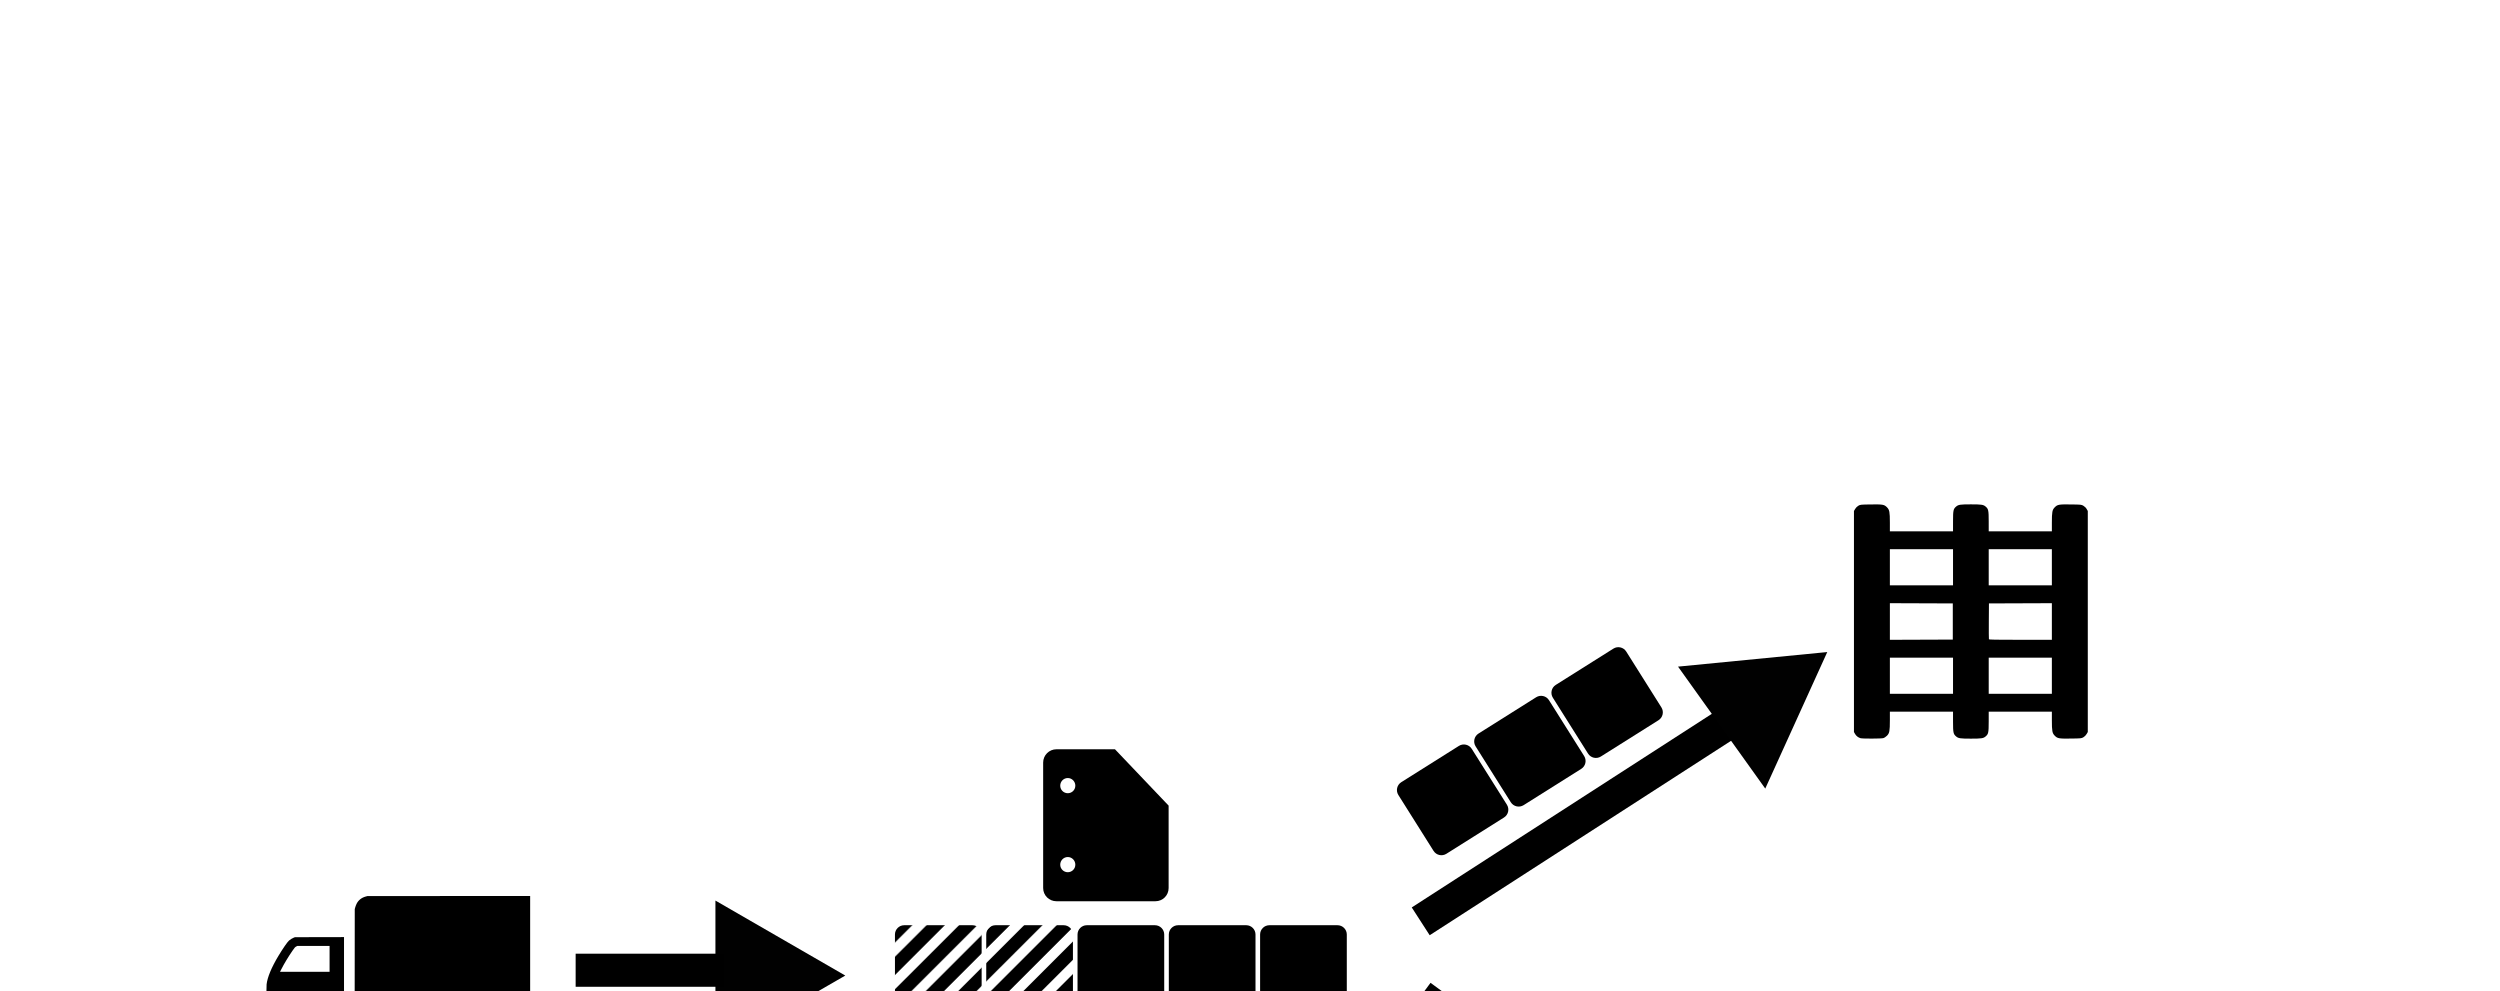
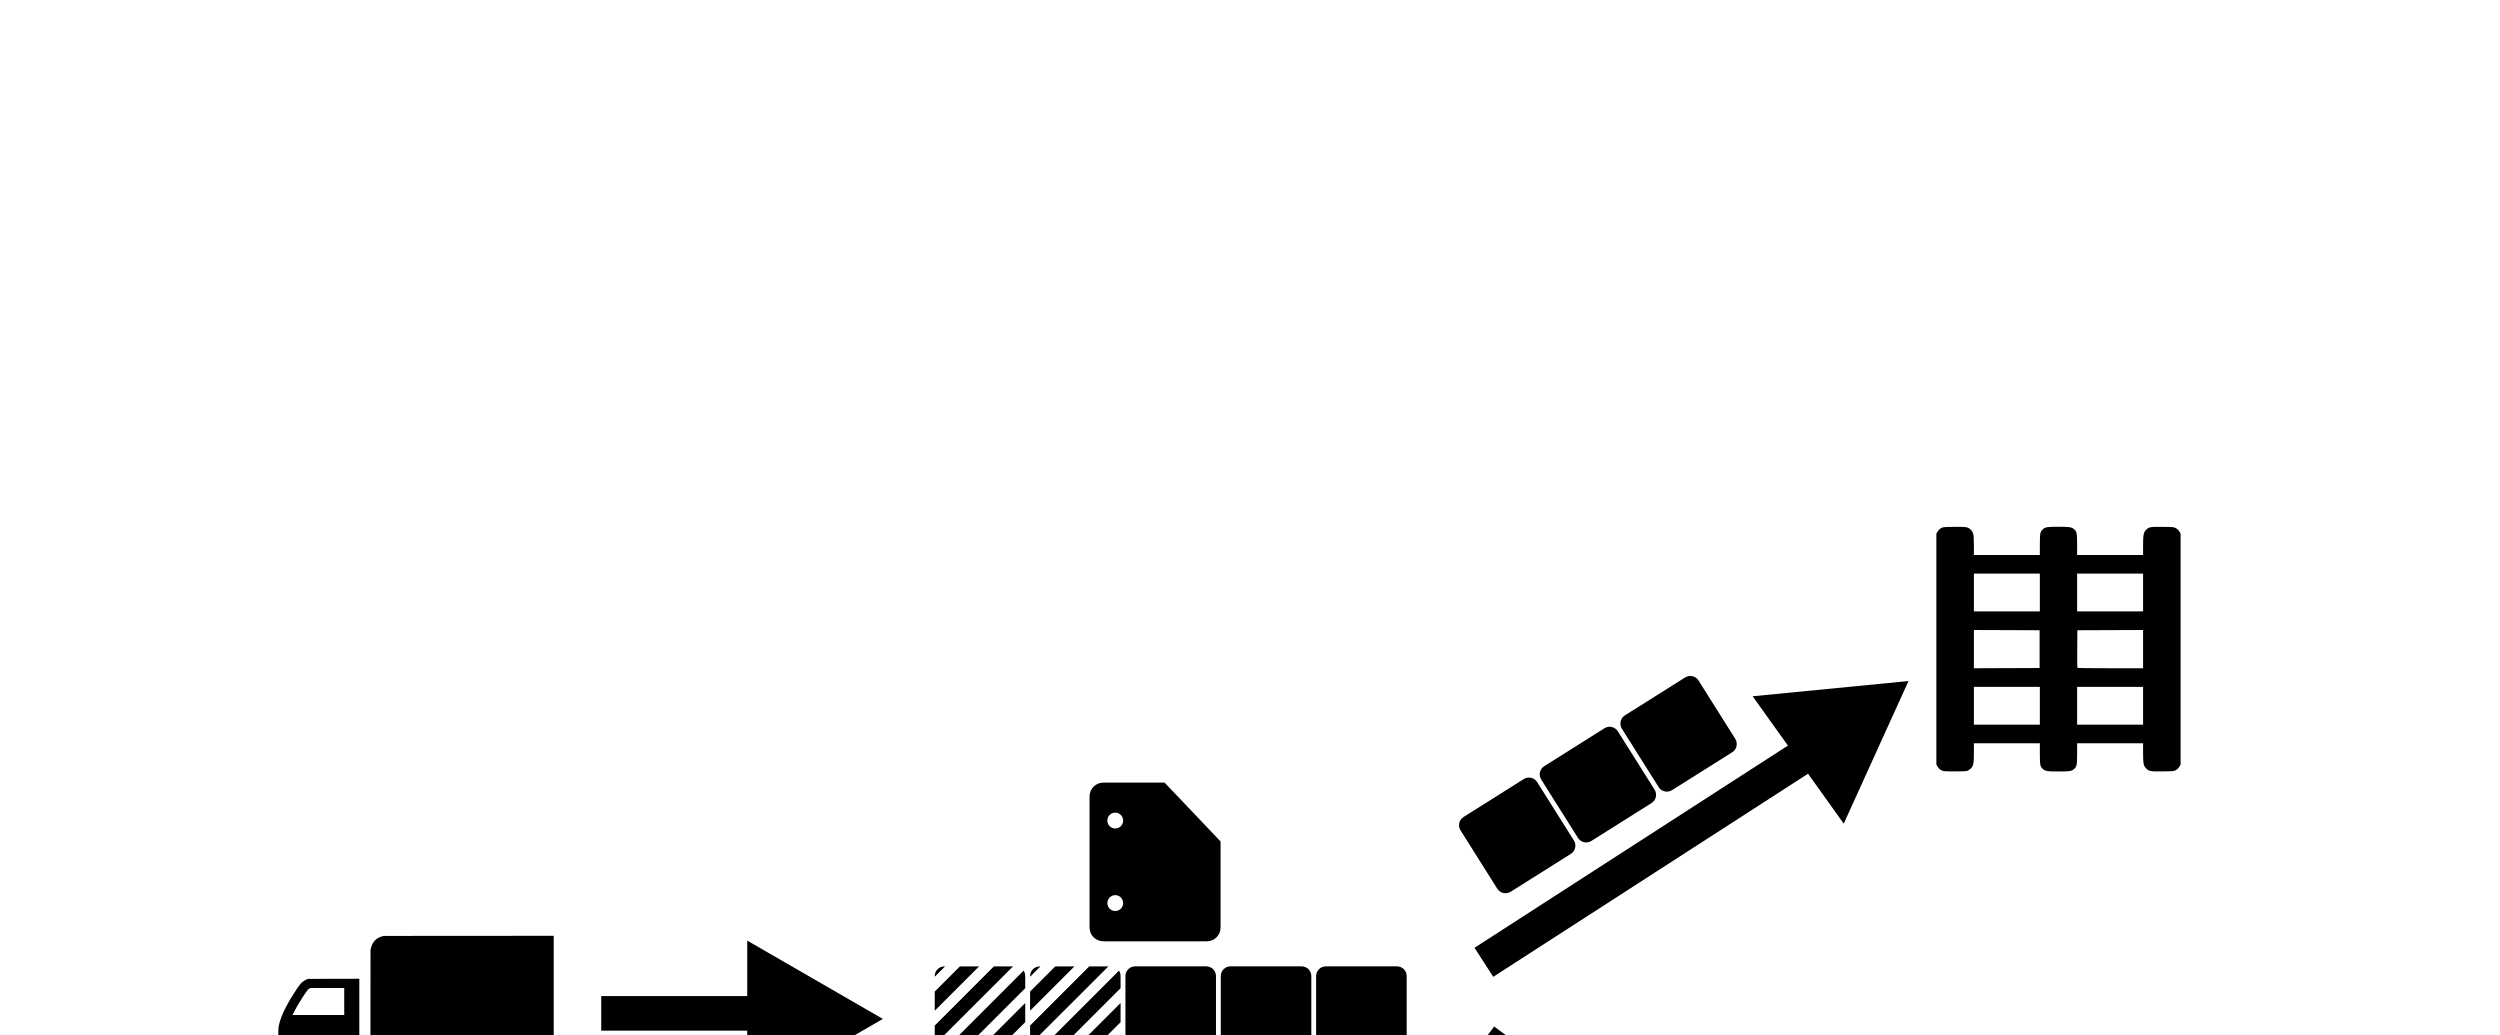
- <svg xmlns="http://www.w3.org/2000/svg" xmlns:xlink="http://www.w3.org/1999/xlink" id="svg2" version="1.1" width="100%" height="100%">
+ <svg xmlns="http://www.w3.org/2000/svg" id="svg2" version="1.1" width="100%" height="100%">
  <defs id="defs6">
-     <pattern xlink:href="#pattern87" id="pattern3875" patternTransform="translate(179.5625,582.75)" />
-     <pattern xlink:href="#pattern87" id="pattern3873" patternTransform="translate(179.5625,582.75)" />
    <pattern patternUnits="userSpaceOnUse" width="140.75" height="145.281" patternTransform="translate(160.5625,579.75)" id="pattern87">
      <path id="rect103" d="M 0,0 0,3.156 3.156,0 0,0 z M 8.125,0 0,8.125 0,14.469 14.469,0 8.125,0 z M 19.438,0 0,19.406 0,25.781 25.781,0 19.438,0 z M 30.75,0 0,30.719 0,37.094 37.094,0 30.75,0 z M 42.062,0 0,42.031 0,48.406 48.406,0 42.062,0 z M 53.375,0 0,53.344 0,59.719 59.719,0 53.375,0 z M 64.688,0 0,64.656 0,71.031 71.031,0 64.688,0 z M 76,0 0,75.969 0,82.344 82.375,0 76,0 z M 87.312,0 0,87.281 0,93.656 93.688,0 87.312,0 z M 98.625,0 0,98.594 0,104.969 105,0 98.625,0 z M 109.938,0 0,109.938 0,116.281 116.312,0 109.938,0 z M 121.25,0 0,121.25 0,127.594 127.625,0 121.25,0 z M 132.562,0 0,132.562 0,138.906 138.938,0 132.562,0 z M 140.75,3.125 0,143.875 l 0,1.406 4.938,0 L 140.75,9.5 l 0,-6.375 z m 0,11.312 -130.844,130.844 6.344,0 124.5,-124.469 0,-6.375 z m 0,11.312 -119.531,119.531 6.344,0 L 140.75,32.125 l 0,-6.375 z m 0,11.312 -108.219,108.219 6.344,0 101.875,-101.844 0,-6.375 z m 0,11.312 -96.906,96.906 6.344,0 L 140.75,54.75 l 0,-6.375 z m 0,11.312 -85.594,85.594 6.344,0 79.25,-79.219 0,-6.375 z m 0,11.312 -74.281,74.281 6.375,0 L 140.75,77.375 140.75,71 z m 0,11.312 -62.969,62.969 6.375,0 56.594,-56.594 0,-6.375 z m 0,11.312 -51.656,51.656 6.375,0 L 140.75,100 l 0,-6.375 z m 0,11.312 -40.344,40.344 6.375,0 33.969,-33.969 0,-6.375 z m 0,11.312 -29.031,29.031 6.375,0 22.656,-22.656 0,-6.375 z m 0,11.312 -17.719,17.719 6.375,0 11.344,-11.344 0,-6.375 z m 0,11.312 -6.406,6.406 6.375,0 0.031,-0.031 0,-6.375 z" style="color:#000000;fill:#000000;fill-opacity:1;fill-rule:nonzero;stroke:none;stroke-width:1px;marker:none;visibility:visible;display:inline;overflow:visible;enable-background:accumulate" />
    </pattern>
  </defs>
  <g id="g48" transform="matrix(2.020141,23.68611,23.85838,-2.034834,2666.921,740.2339)" />
  <g id="g50" transform="matrix(2.020141,23.68611,23.85838,-2.034834,2666.921,740.2339)" />
  <g id="g52" transform="matrix(2.020141,23.68611,23.85838,-2.034834,2666.921,740.2339)" />
  <g id="g54" transform="matrix(2.020141,23.68611,23.85838,-2.034834,2666.921,740.2339)" />
  <g id="g56" transform="matrix(2.020141,23.68611,23.85838,-2.034834,2666.921,740.2339)" />
  <g id="g58" transform="matrix(2.020141,23.68611,23.85838,-2.034834,2666.921,740.2339)" />
  <g id="g60" transform="matrix(2.020141,23.68611,23.85838,-2.034834,2666.921,740.2339)" />
  <g id="g62" transform="matrix(2.020141,23.68611,23.85838,-2.034834,2666.921,740.2339)" />
  <g id="g64" transform="matrix(2.020141,23.68611,23.85838,-2.034834,2666.921,740.2339)" />
  <g id="g66" transform="matrix(2.020141,23.68611,23.85838,-2.034834,2666.921,740.2339)" />
  <g id="g68" transform="matrix(2.020141,23.68611,23.85838,-2.034834,2666.921,740.2339)" />
  <g id="g70" transform="matrix(2.020141,23.68611,23.85838,-2.034834,2666.921,740.2339)" />
  <g id="g72" transform="matrix(2.020141,23.68611,23.85838,-2.034834,2666.921,740.2339)" />
  <g id="g74" transform="matrix(2.020141,23.68611,23.85838,-2.034834,2666.921,740.2339)" />
  <g id="g76" transform="matrix(2.020141,23.68611,23.85838,-2.034834,2666.921,740.2339)" />
  <flowRoot xml:space="preserve" id="flowRoot1053" style="fill:black;stroke:none;stroke-opacity:1;stroke-width:1px;stroke-linejoin:miter;stroke-linecap:butt;fill-opacity:1;font-family:URW Gothic L;font-style:normal;font-weight:normal;font-size:160px;line-height:125%;letter-spacing:0px;word-spacing:0px;-inkscape-font-specification:URW Gothic L;font-stretch:normal;font-variant:normal;text-anchor:start;text-align:start;writing-mode:lr">
    <flowRegion id="flowRegion1055">
      <rect id="rect1057" width="845.032" height="365.76" x="176.574" y="737.052" style="font-size:160px" />
    </flowRegion>
    <flowPara id="flowPara1059" />
  </flowRoot>
-   <path style="fill:#000000" d="m 646.912,256.679 c -0.799,-0.24 -1.482,-0.774 -1.878,-1.465 l -0.392,-0.684 0,-38.426 0,-38.426 0.422,-0.718 c 0.26,-0.442 0.688,-0.87 1.114,-1.114 0.673,-0.385 0.792,-0.397 4.295,-0.446 4.212,-0.059 4.687,0.024 5.642,0.981 0.881,0.883 1.018,1.606 1.018,5.362 l 0,3.015 10.979,0 10.979,0 0.004,-3.461 c 0.004,-3.859 0.106,-4.341 1.093,-5.172 0.782,-0.658 1.432,-0.754 5.109,-0.754 3.678,0 4.328,0.096 5.109,0.754 0.987,0.83 1.089,1.313 1.093,5.172 l 0.003,3.461 10.979,0 10.979,0 0,-3.015 c 0,-3.756 0.137,-4.478 1.018,-5.362 0.955,-0.958 1.429,-1.04 5.642,-0.981 3.57,0.05 3.61,0.054 4.321,0.472 0.442,0.26 0.87,0.688 1.114,1.114 l 0.396,0.692 0,38.426 0,38.426 -0.422,0.718 c -0.26,0.442 -0.688,0.87 -1.114,1.114 -0.673,0.385 -0.792,0.397 -4.295,0.446 -4.212,0.059 -4.687,-0.024 -5.642,-0.981 -0.881,-0.883 -1.018,-1.606 -1.018,-5.362 l 0,-3.015 -10.979,0 -10.979,0 -0.004,3.461 c -0.004,3.859 -0.106,4.341 -1.093,5.172 -0.782,0.658 -1.432,0.754 -5.109,0.754 -3.678,0 -4.328,-0.096 -5.109,-0.754 -0.987,-0.83 -1.089,-1.313 -1.093,-5.172 l -0.003,-3.461 -10.979,0 -10.979,0 0,3.015 c 0,3.754 -0.137,4.479 -1.016,5.36 -0.386,0.387 -0.918,0.731 -1.292,0.834 -0.738,0.205 -7.244,0.221 -7.913,0.02 z m 32.178,-21.72 0,-6.285 -10.979,0 -10.979,0 0,6.285 0,6.285 10.979,0 10.979,0 0,-6.285 z m 34.369,0 0,-6.285 -10.979,0 -10.979,0 0,6.285 0,6.285 10.979,0 10.979,0 0,-6.285 z m -34.448,-18.855 0,-6.285 -10.939,-0.041 -10.939,-0.041 0,6.367 0,6.367 10.939,-0.041 10.939,-0.041 0,-6.285 z m 34.448,-0.001 0,-6.366 -10.939,0.041 -10.939,0.041 -0.042,6.125 c -0.023,3.369 -0.007,6.215 0.035,6.325 0.06,0.157 2.391,0.199 10.981,0.199 l 10.904,0 0,-6.366 z m -34.369,-18.854 0,-6.285 -10.979,0 -10.979,0 0,6.285 0,6.285 10.979,0 10.979,0 0,-6.285 z m 34.369,0 0,-6.285 -10.979,0 -10.979,0 0,6.285 0,6.285 10.979,0 10.979,0 0,-6.285 z" id="path3050" />
-   <rect style="color:#000000;fill:#000000;fill-opacity:1;fill-rule:nonzero;stroke:none;stroke-width:1px;marker:none;visibility:visible;display:inline;overflow:visible;enable-background:accumulate" id="rect142" width="169.733" height="7.938" x="304.849" y="357.187" ry="1.269" />
+   <path style="fill:#000000;fill-opacity:1" d="m 646.912,256.679 c -0.799,-0.24 -1.482,-0.774 -1.878,-1.465 l -0.392,-0.684 0,-38.426 0,-38.426 0.422,-0.718 c 0.26,-0.442 0.688,-0.87 1.114,-1.114 0.673,-0.385 0.792,-0.397 4.295,-0.446 4.212,-0.059 4.687,0.024 5.642,0.981 0.881,0.883 1.018,1.606 1.018,5.362 l 0,3.015 10.979,0 10.979,0 0.004,-3.461 c 0.004,-3.859 0.106,-4.341 1.093,-5.172 0.782,-0.658 1.432,-0.754 5.109,-0.754 3.678,0 4.328,0.096 5.109,0.754 0.987,0.83 1.089,1.313 1.093,5.172 l 0.003,3.461 10.979,0 10.979,0 0,-3.015 c 0,-3.756 0.137,-4.478 1.018,-5.362 0.955,-0.958 1.429,-1.04 5.642,-0.981 3.57,0.05 3.61,0.054 4.321,0.472 0.442,0.26 0.87,0.688 1.114,1.114 l 0.396,0.692 0,38.426 0,38.426 -0.422,0.718 c -0.26,0.442 -0.688,0.87 -1.114,1.114 -0.673,0.385 -0.792,0.397 -4.295,0.446 -4.212,0.059 -4.687,-0.024 -5.642,-0.981 -0.881,-0.883 -1.018,-1.606 -1.018,-5.362 l 0,-3.015 -10.979,0 -10.979,0 -0.004,3.461 c -0.004,3.859 -0.106,4.341 -1.093,5.172 -0.782,0.658 -1.432,0.754 -5.109,0.754 -3.678,0 -4.328,-0.096 -5.109,-0.754 -0.987,-0.83 -1.089,-1.313 -1.093,-5.172 l -0.003,-3.461 -10.979,0 -10.979,0 0,3.015 c 0,3.754 -0.137,4.479 -1.016,5.36 -0.386,0.387 -0.918,0.731 -1.292,0.834 -0.738,0.205 -7.244,0.221 -7.913,0.02 z m 32.178,-21.72 0,-6.285 -10.979,0 -10.979,0 0,6.285 0,6.285 10.979,0 10.979,0 0,-6.285 z m 34.369,0 0,-6.285 -10.979,0 -10.979,0 0,6.285 0,6.285 10.979,0 10.979,0 0,-6.285 z m -34.448,-18.855 0,-6.285 -10.939,-0.041 -10.939,-0.041 0,6.367 0,6.367 10.939,-0.041 10.939,-0.041 0,-6.285 z m 34.448,-0.001 0,-6.366 -10.939,0.041 -10.939,0.041 -0.042,6.125 c -0.023,3.369 -0.007,6.215 0.035,6.325 0.06,0.157 2.391,0.199 10.981,0.199 l 10.904,0 0,-6.366 z m -34.369,-18.854 0,-6.285 -10.979,0 -10.979,0 0,6.285 0,6.285 10.979,0 10.979,0 0,-6.285 z m 34.369,0 0,-6.285 -10.979,0 -10.979,0 0,6.285 0,6.285 10.979,0 10.979,0 0,-6.285 z" id="path3050" />
+   <rect style="color:#000000;fill:#000000;fill-opacity:1;fill-rule:nonzero;stroke:none;stroke-width:1px;marker:none;visibility:visible;display:inline;overflow:visible;enable-background:accumulate;stroke-opacity:1" id="rect142" width="169.733" height="7.938" x="304.849" y="357.187" ry="1.269" />
  <path style="fill:#000000;fill-opacity:1;stroke:none" id="path160" d="m 3890.93,516.335 a 69.368,69.368 0 1 1 -138.737,0 69.368,69.368 0 1 1 138.737,0 z" transform="matrix(0.1138054,0,0,0.1138054,-78.83392,315.6492)" />
  <path style="fill:#000000;fill-opacity:1;stroke:none" id="path160-1" d="m 3890.93,516.335 a 69.368,69.368 0 1 1 -138.737,0 69.368,69.368 0 1 1 138.737,0 z" transform="matrix(0.1138054,0,0,0.1138054,-44.6923,315.6492)" />
  <path style="fill:#000000;fill-opacity:1;stroke:none" id="path160-1-7" d="m 3890.93,516.335 a 69.368,69.368 0 1 1 -138.737,0 69.368,69.368 0 1 1 138.737,0 z" transform="matrix(0.1138054,0,0,0.1138054,-10.55069,315.6492)" />
  <path style="fill:#000000;fill-opacity:1;stroke:none" id="path160-1-0" d="m 3890.93,516.335 a 69.368,69.368 0 1 1 -138.737,0 69.368,69.368 0 1 1 138.737,0 z" transform="matrix(0.1138054,0,0,0.1138054,-112.9755,315.6492)" />
-   <rect style="color:#000000;fill:url(#pattern87);fill-opacity:1;fill-rule:nonzero;stroke:none;stroke-width:1px;marker:none;visibility:visible;display:inline;overflow:visible;enable-background:accumulate" id="rect245" width="30.143" height="29.425" x="342.929" y="321.712" ry="3.23" />
  <rect style="color:#000000;fill:#000000;fill-opacity:1;fill-rule:nonzero;stroke:none;stroke-width:1px;marker:none;visibility:visible;display:inline;overflow:visible;enable-background:accumulate" id="rect245-9" width="30.143" height="29.425" x="406.412" y="321.712" ry="3.23" />
  <path style="fill:#000000;fill-opacity:1;fill-rule:evenodd;stroke:none" d="m 367.344,260.531 c -2.555,0 -4.625,2.07 -4.625,4.625 l 0,43.625 c 0,2.555 2.07,4.594 4.625,4.594 l 34.406,0 c 2.555,0 4.594,-2.039 4.594,-4.594 l 0,-28.656 -18.656,-19.594 -20.344,0 z m 3.938,10 c 1.455,0 2.625,1.202 2.625,2.656 0,1.455 -1.17,2.625 -2.625,2.625 -1.455,0 -2.625,-1.17 -2.625,-2.625 0,-1.455 1.17,-2.656 2.625,-2.656 z m 0,27.469 c 1.455,0 2.625,1.202 2.625,2.656 0,1.455 -1.17,2.625 -2.625,2.625 -1.455,0 -2.625,-1.17 -2.625,-2.625 0,-1.455 1.17,-2.656 2.625,-2.656 z" id="path411-1" />
-   <g id="g616" transform="matrix(0.1530134,0,0,0.1549583,107.9256,412.0773)">
-     <path id="path44" d="m 3136.735,411.9 c -66.714,-55.256 -75.481,-153.784 -19.607,-219.958 52.74,-62.452 144.217,-73.829 210.427,-28.383 l 0.626,0.492 c 12.715,9.25 17.429,12.882 24.562,21.02 53.966,56.755 57.743,145.871 5.908,207.205 -55.873,66.191 -155.257,75.017 -221.916,19.624 z m 191.725,-44.645 c 41.975,-49.649 35.347,-123.528 -14.645,-164.999 -50.028,-41.501 -124.553,-34.923 -166.51,14.741 -41.931,49.579 -35.249,123.503 14.71,164.977 50.014,41.535 124.571,34.938 166.445,-14.719 z" style="fill:#000000" />
-     <polygon transform="matrix(1.402008,16.41261,16.55807,-1.40998,3053.38,-16.81862)" id="polygon46" points="0,26.937 2.389,29.524 12.718,18.325 10.996,16.599 " style="fill:#000000" />
+   <g id="g616" transform="matrix(0.1530134,0,0,0.1549583,107.9256,412.0773)" style="fill:#000000;fill-opacity:1">
+     <path id="path44" d="m 3136.735,411.9 c -66.714,-55.256 -75.481,-153.784 -19.607,-219.958 52.74,-62.452 144.217,-73.829 210.427,-28.383 l 0.626,0.492 c 12.715,9.25 17.429,12.882 24.562,21.02 53.966,56.755 57.743,145.871 5.908,207.205 -55.873,66.191 -155.257,75.017 -221.916,19.624 z m 191.725,-44.645 c 41.975,-49.649 35.347,-123.528 -14.645,-164.999 -50.028,-41.501 -124.553,-34.923 -166.51,14.741 -41.931,49.579 -35.249,123.503 14.71,164.977 50.014,41.535 124.571,34.938 166.445,-14.719 z" style="fill:#000000;fill-opacity:1" />
+     <polygon transform="matrix(1.402008,16.41261,16.55807,-1.40998,3053.38,-16.81862)" id="polygon46" points="0,26.937 2.389,29.524 12.718,18.325 10.996,16.599 " style="fill:#000000;fill-opacity:1" />
  </g>
-   <rect style="color:#000000;fill:#000000;fill-opacity:1;fill-rule:nonzero;stroke:none;stroke-width:1px;marker:none;visibility:visible;display:inline;overflow:visible;enable-background:accumulate" id="rect142-6" width="133.501" height="7.938" x="550.719" y="494.613" ry="1.269" />
+   <rect style="color:#000000;fill:#000000;fill-opacity:1;fill-rule:nonzero;stroke:none;stroke-width:1px;marker:none;visibility:visible;display:inline;overflow:visible;enable-background:accumulate;stroke-opacity:1" id="rect142-6" width="133.501" height="7.938" x="550.719" y="494.613" ry="1.269" />
  <path style="fill:#000000;fill-opacity:1;stroke:none" id="path160-8" d="m 3890.93,516.335 a 69.368,69.368 0 1 1 -138.737,0 69.368,69.368 0 1 1 138.737,0 z" transform="matrix(0.1138054,0,0,0.1138054,161.0266,453.0753)" />
  <path style="fill:#000000;fill-opacity:1;stroke:none" id="path160-1-5" d="m 3890.93,516.335 a 69.368,69.368 0 1 1 -138.737,0 69.368,69.368 0 1 1 138.737,0 z" transform="matrix(0.1138054,0,0,0.1138054,195.1682,453.0753)" />
  <path style="fill:#000000;fill-opacity:1;stroke:none" id="path160-1-7-7" d="m 3890.93,516.335 a 69.368,69.368 0 1 1 -138.737,0 69.368,69.368 0 1 1 138.737,0 z" transform="matrix(0.1138054,0,0,0.1138054,229.3098,453.0753)" />
  <path style="fill:#000000;fill-opacity:1;stroke:none" id="path160-1-0-6" d="m 3890.93,516.335 a 69.368,69.368 0 1 1 -138.737,0 69.368,69.368 0 1 1 138.737,0 z" transform="matrix(0.1138054,0,0,0.1138054,126.885,453.0753)" />
-   <rect style="color:#000000;fill:url(#pattern3875);fill-opacity:1;fill-rule:nonzero;stroke:none;stroke-width:1px;marker:none;visibility:visible;display:inline;overflow:visible;enable-background:accumulate" id="rect245-1" width="30.143" height="29.425" x="572.024" y="459.138" ry="3.23" />
-   <rect style="color:#000000;fill:url(#pattern3873);fill-opacity:1;fill-rule:nonzero;stroke:none;stroke-width:1px;marker:none;visibility:visible;display:inline;overflow:visible;enable-background:accumulate" id="rect245-9-8" width="30.143" height="29.425" x="635.508" y="459.138" ry="3.23" />
-   <path style="color:#000000;fill:#010101;fill-opacity:1;fill-rule:nonzero;stroke:none;stroke-width:1px;marker:none;visibility:visible;display:inline;overflow:visible;enable-background:accumulate" d="m 852.558,426.513 c -6.476,0 -11.689,5.213 -11.689,11.689 l 0,56.269 c 0,6.476 5.213,11.689 11.689,11.689 l 97.675,0 c 6.476,0 11.692,-5.213 11.692,-11.689 l 0,-56.269 c 0,-6.476 -5.216,-11.689 -11.692,-11.689 l -97.675,0 z m -1.071,10.943 6.914,0 22.201,52.236 22.283,-52.236 6.831,0 -26.128,59.666 -6.147,0 -25.954,-59.666 z m 65.502,0 34.496,0 0,5.412 -28.177,0 0,21.394 27.237,0 0,5.412 -27.237,0 0,22.041 28.177,0 0,5.408 -34.496,0 0,-59.666 z" id="rect676" />
-   <path style="fill:#000000" d="m 168.95,372.18 c 4.112,-0.64 7.342,-3.875 7.965,-7.981 0.762,-5.02 -2.505,-9.708 -7.522,-10.791 -0.817,-0.176 -2.984,-0.174 -3.814,0.003 -2.824,0.605 -5.236,2.418 -6.545,4.922 -0.726,1.387 -1.057,2.777 -1.057,4.435 0,2.649 0.924,4.882 2.785,6.73 1.496,1.486 3.263,2.375 5.327,2.682 0.875,0.13 2.021,0.129 2.86,-8.1e-4 z m -2.31,-5.089 c -2.853,-0.567 -4.379,-3.657 -3.11,-6.295 0.31,-0.645 1.06,-1.452 1.697,-1.828 0.773,-0.455 1.301,-0.593 2.27,-0.59 0.729,0.002 0.907,0.026 1.379,0.192 1.49,0.522 2.632,1.799 2.945,3.293 0.354,1.69 -0.343,3.457 -1.765,4.476 -1.028,0.737 -2.196,0.994 -3.416,0.752 z m -55.18,5.155 c 4.237,-0.523 7.544,-3.617 8.343,-7.803 0.162,-0.85 0.163,-2.493 0.002,-3.38 -0.703,-3.862 -3.728,-6.916 -7.612,-7.683 -0.756,-0.149 -2.981,-0.128 -3.731,0.035 -2.838,0.618 -5.307,2.515 -6.591,5.065 -0.316,0.627 -0.685,1.714 -0.841,2.475 -0.177,0.865 -0.18,2.68 -0.006,3.554 0.768,3.85 3.588,6.736 7.403,7.576 0.613,0.135 2.452,0.232 3.034,0.16 z m -2.412,-5.292 c -1.711,-0.574 -2.82,-1.968 -3.062,-3.847 -0.158,-1.226 0.535,-2.854 1.589,-3.731 1.78,-1.481 4.336,-1.354 5.981,0.298 0.823,0.826 1.267,1.916 1.262,3.095 -0.005,1.226 -0.411,2.192 -1.294,3.077 -0.723,0.725 -1.559,1.16 -2.517,1.308 -0.495,0.076 -1.415,-0.018 -1.959,-0.2 z m -10.949,-7.162 c 0.55,-1.827 1.161,-3.162 1.974,-4.31 0.674,-0.953 2.237,-2.493 3.158,-3.111 0.977,-0.655 1.513,-0.945 2.441,-1.318 1.67,-0.671 2.878,-0.9 4.742,-0.9 1.115,3e-5 1.509,0.028 2.19,0.156 1.182,0.223 2.437,0.652 3.527,1.207 1.113,0.566 1.957,1.154 2.843,1.98 l 0.645,0.601 0,-14.129 0,-14.129 -8.526,0.018 -8.526,0.018 -0.41,0.155 c -0.483,0.182 -1.174,0.604 -1.664,1.016 -0.546,0.459 -2.173,2.814 -3.702,5.362 -2.392,3.985 -3.812,7.409 -4.09,9.861 -0.055,0.486 -0.072,3.069 -0.058,8.609 l 0.021,7.916 0.194,0.329 c 0.126,0.214 0.309,0.397 0.523,0.523 l 0.329,0.194 2.18,0.021 c 1.745,0.017 2.186,0.003 2.208,-0.07 z m -0.244,-22.844 c 0.951,-1.874 2.415,-4.298 3.862,-6.399 0.761,-1.104 0.888,-1.244 1.332,-1.465 l 0.349,-0.174 5.6,0 5.601,0 0,4.498 0,4.498 -8.615,0 -8.615,0 0.487,-0.959 z m 87.009,22.641 c 0.251,-0.036 0.652,-0.175 1.001,-0.347 2.252,-1.111 2.73,-4.052 0.949,-5.834 -0.529,-0.529 -1.263,-0.906 -1.987,-1.02 l -0.486,-0.077 0,-20.385 0,-20.385 -28.298,0.019 -28.298,0.019 -0.584,0.157 c -1.438,0.387 -2.571,1.292 -3.174,2.535 -0.175,0.36 -0.389,0.921 -0.476,1.247 l -0.158,0.593 -0.02,21.777 -0.02,21.777 15.947,-0.018 15.947,-0.018 0.236,-0.732 c 0.299,-0.929 0.998,-2.372 1.52,-3.138 2.123,-3.114 5.276,-5.059 8.985,-5.542 5.914,-0.77 11.702,2.914 13.557,8.628 l 0.266,0.819 2.336,-0.008 c 1.285,-0.005 2.525,-0.035 2.755,-0.068 z" id="path3052" />
-   <path style="fill:#010101;fill-opacity:1;fill-rule:evenodd;stroke:none" d="m 293.916,339.211 c -15.051,8.69 -30.102,17.379 -45.153,26.069 -1e-5,-17.379 0,-34.759 1e-5,-52.138 15.051,8.69 30.102,17.379 45.153,26.069 z" id="path893" />
-   <g id="g973" transform="matrix(-0.00175838,-0.1591038,0.1591038,-0.00175838,678.6699,932.0772)">
-     <path id="path891" d="m 2925.21,329.978 c -8.918,508.344 -8.918,517.263 -8.918,517.263" style="fill:none;stroke:#000000;stroke-width:72.301;stroke-linecap:butt;stroke-linejoin:miter;stroke-miterlimit:4;stroke-opacity:1;stroke-dasharray:none" />
-     <path transform="matrix(0.2635627,-0.9646423,0.9646423,0.2635627,1662.897,2267.709)" d="m 1917.439,954.261 -158.257,-42.405 -158.257,-42.405 115.852,-115.852 115.853,-115.852 42.405,158.257 z" id="path893-4-1" style="fill:#010101;fill-opacity:1;fill-rule:evenodd;stroke:none" />
-   </g>
+   <path style="color:#000000;fill:#000000;fill-opacity:1;fill-rule:nonzero;stroke:none;stroke-width:1px;marker:none;visibility:visible;display:inline;overflow:visible;enable-background:accumulate" d="m 815.558,427.513 c -6.476,0 -11.689,5.213 -11.689,11.689 l 0,56.269 c 0,6.476 5.213,11.689 11.689,11.689 l 97.675,0 c 6.476,0 11.692,-5.213 11.692,-11.689 l 0,-56.269 c 0,-6.476 -5.216,-11.689 -11.692,-11.689 l -97.675,0 z m -1.071,10.943 6.914,0 22.201,52.236 22.283,-52.236 6.831,0 -26.128,59.666 -6.147,0 -25.954,-59.666 z m 65.502,0 34.496,0 0,5.412 -28.177,0 0,21.394 27.237,0 0,5.412 -27.237,0 0,22.041 28.177,0 0,5.408 -34.496,0 0,-59.666 z" id="rect676" />
+   <path style="fill:#000000;fill-opacity:1" d="m 168.95,372.18 c 4.112,-0.64 7.342,-3.875 7.965,-7.981 0.762,-5.02 -2.505,-9.708 -7.522,-10.791 -0.817,-0.176 -2.984,-0.174 -3.814,0.003 -2.824,0.605 -5.236,2.418 -6.545,4.922 -0.726,1.387 -1.057,2.777 -1.057,4.435 0,2.649 0.924,4.882 2.785,6.73 1.496,1.486 3.263,2.375 5.327,2.682 0.875,0.13 2.021,0.129 2.86,-8.1e-4 z m -2.31,-5.089 c -2.853,-0.567 -4.379,-3.657 -3.11,-6.295 0.31,-0.645 1.06,-1.452 1.697,-1.828 0.773,-0.455 1.301,-0.593 2.27,-0.59 0.729,0.002 0.907,0.026 1.379,0.192 1.49,0.522 2.632,1.799 2.945,3.293 0.354,1.69 -0.343,3.457 -1.765,4.476 -1.028,0.737 -2.196,0.994 -3.416,0.752 z m -55.18,5.155 c 4.237,-0.523 7.544,-3.617 8.343,-7.803 0.162,-0.85 0.163,-2.493 0.002,-3.38 -0.703,-3.862 -3.728,-6.916 -7.612,-7.683 -0.756,-0.149 -2.981,-0.128 -3.731,0.035 -2.838,0.618 -5.307,2.515 -6.591,5.065 -0.316,0.627 -0.685,1.714 -0.841,2.475 -0.177,0.865 -0.18,2.68 -0.006,3.554 0.768,3.85 3.588,6.736 7.403,7.576 0.613,0.135 2.452,0.232 3.034,0.16 z m -2.412,-5.292 c -1.711,-0.574 -2.82,-1.968 -3.062,-3.847 -0.158,-1.226 0.535,-2.854 1.589,-3.731 1.78,-1.481 4.336,-1.354 5.981,0.298 0.823,0.826 1.267,1.916 1.262,3.095 -0.005,1.226 -0.411,2.192 -1.294,3.077 -0.723,0.725 -1.559,1.16 -2.517,1.308 -0.495,0.076 -1.415,-0.018 -1.959,-0.2 z m -10.949,-7.162 c 0.55,-1.827 1.161,-3.162 1.974,-4.31 0.674,-0.953 2.237,-2.493 3.158,-3.111 0.977,-0.655 1.513,-0.945 2.441,-1.318 1.67,-0.671 2.878,-0.9 4.742,-0.9 1.115,3e-5 1.509,0.028 2.19,0.156 1.182,0.223 2.437,0.652 3.527,1.207 1.113,0.566 1.957,1.154 2.843,1.98 l 0.645,0.601 0,-14.129 0,-14.129 -8.526,0.018 -8.526,0.018 -0.41,0.155 c -0.483,0.182 -1.174,0.604 -1.664,1.016 -0.546,0.459 -2.173,2.814 -3.702,5.362 -2.392,3.985 -3.812,7.409 -4.09,9.861 -0.055,0.486 -0.072,3.069 -0.058,8.609 l 0.021,7.916 0.194,0.329 c 0.126,0.214 0.309,0.397 0.523,0.523 l 0.329,0.194 2.18,0.021 c 1.745,0.017 2.186,0.003 2.208,-0.07 z m -0.244,-22.844 c 0.951,-1.874 2.415,-4.298 3.862,-6.399 0.761,-1.104 0.888,-1.244 1.332,-1.465 l 0.349,-0.174 5.6,0 5.601,0 0,4.498 0,4.498 -8.615,0 -8.615,0 0.487,-0.959 z m 87.009,22.641 c 0.251,-0.036 0.652,-0.175 1.001,-0.347 2.252,-1.111 2.73,-4.052 0.949,-5.834 -0.529,-0.529 -1.263,-0.906 -1.987,-1.02 l -0.486,-0.077 0,-20.385 0,-20.385 -28.298,0.019 -28.298,0.019 -0.584,0.157 c -1.438,0.387 -2.571,1.292 -3.174,2.535 -0.175,0.36 -0.389,0.921 -0.476,1.247 l -0.158,0.593 -0.02,21.777 -0.02,21.777 15.947,-0.018 15.947,-0.018 0.236,-0.732 c 0.299,-0.929 0.998,-2.372 1.52,-3.138 2.123,-3.114 5.276,-5.059 8.985,-5.542 5.914,-0.77 11.702,2.914 13.557,8.628 l 0.266,0.819 2.336,-0.008 c 1.285,-0.005 2.525,-0.035 2.755,-0.068 z" id="path3052" />
+   <path style="fill:#000000;fill-opacity:1;fill-rule:evenodd;stroke:none" d="m 293.916,339.211 c -15.051,8.69 -30.102,17.379 -45.153,26.069 -1e-5,-17.379 0,-34.759 1e-5,-52.138 15.051,8.69 30.102,17.379 45.153,26.069 z" id="path893" />
+   <path style="fill:none;stroke:#000000;stroke-width:11.504;stroke-linecap:butt;stroke-linejoin:miter;stroke-miterlimit:4;stroke-opacity:1;stroke-dasharray:none" d="m 689.027,467.085 c 80.895,0.525 82.314,0.509 82.314,0.509" id="path891" />
+   <path style="fill:#000000;fill-opacity:1;fill-rule:evenodd;stroke:none;stroke-opacity:1" id="path893-4-1" d="m 1917.439,954.261 -158.257,-42.405 -158.257,-42.405 115.852,-115.852 115.853,-115.852 42.405,158.257 z" transform="matrix(-0.1539417,-0.04023762,0.04023762,-0.1539417,999.547,664.5165)" />
  <rect style="color:#000000;fill:#000000;fill-opacity:1;fill-rule:nonzero;stroke:none;stroke-width:1px;marker:none;visibility:visible;display:inline;overflow:visible;enable-background:accumulate" id="rect245-9-0" width="30.143" height="29.425" x="374.671" y="321.712" ry="3.23" />
  <path style="fill:#000000;fill-opacity:1;stroke:none" id="path160-1-7-71" d="m 3890.93,516.335 a 69.368,69.368 0 1 1 -138.737,0 69.368,69.368 0 1 1 138.737,0 z" transform="matrix(0.1138054,0,0,0.1138054,23.5732,315.6487)" />
  <g id="g1740">
    <rect y="413.489" x="429.684" height="16.812" width="0" id="rect1720-3" style="color:#000000;fill:#000000;fill-opacity:0;fill-rule:nonzero;stroke:none;stroke-width:1px;marker:none;visibility:visible;display:inline;overflow:visible;enable-background:accumulate" />
  </g>
  <rect style="color:#000000;fill:#000000;fill-opacity:1;fill-rule:nonzero;stroke:none;stroke-width:1px;marker:none;visibility:visible;display:inline;overflow:visible;enable-background:accumulate" id="rect245-9-02" width="30.143" height="29.425" x="438.155" y="321.712" ry="3.23" />
-   <rect style="color:#000000;fill:url(#pattern87);fill-opacity:1;fill-rule:nonzero;stroke:none;stroke-width:1px;marker:none;visibility:visible;display:inline;overflow:visible;enable-background:accumulate" id="rect245-9-02-6" width="30.143" height="29.425" x="311.187" y="321.712" ry="3.23" />
  <path style="fill:none;stroke:#000000;stroke-width:11.504;stroke-linecap:butt;stroke-linejoin:miter;stroke-miterlimit:4;stroke-opacity:1;stroke-dasharray:none" d="m 200.159,337.362 51.681,0" id="path3043" />
-   <path style="fill:#000000;fill-opacity:1" d="m 690.996,374.222 c -18.303,0 -33.137,14.833 -33.137,33.137 0,18.303 14.833,33.144 33.137,33.144 18.303,0 33.144,-14.841 33.144,-33.144 0,-18.303 -14.841,-33.137 -33.144,-33.137 z m 0,6.902 c 14.49,0 26.235,11.744 26.235,26.235 0,14.49 -11.744,26.235 -26.235,26.235 -14.49,0 -26.235,-11.744 -26.235,-26.235 0,-14.49 11.744,-26.235 26.235,-26.235 z m -2.031,7.363 c -0.382,0 -0.768,0.099 -0.891,0.295 -0.105,0.166 -0.373,4.924 -0.597,10.572 -0.379,9.572 -0.374,10.306 0,10.822 0.574,0.792 11.686,9.719 12.098,9.719 0.189,6e-5 0.542,-0.18 0.785,-0.4 0.243,-0.22 0.446,-0.568 0.446,-0.77 0,-0.202 -2.257,-2.558 -5.014,-5.241 l -5.014,-4.878 -0.362,-9.764 c -0.2,-5.368 -0.451,-9.893 -0.559,-10.059 -0.127,-0.196 -0.509,-0.295 -0.891,-0.295 z" id="path3000" />
-   <g id="g3864">
-     <g transform="matrix(0.9928676,0.119222,-0.119222,0.9928676,59.59589,-27.87806)" id="g3855">
-       <rect style="color:#000000;fill:#000000;fill-opacity:1;fill-rule:nonzero;stroke:none;stroke-width:1px;marker:none;visibility:visible;display:inline;overflow:visible;enable-background:accumulate" id="rect245-9-2" width="30.143" height="29.425" x="230.612" y="481.61" ry="3.23" transform="matrix(0.7766487,-0.6299339,0.6299339,0.7766487,0,0)" />
-       <rect style="color:#000000;fill:#000000;fill-opacity:1;fill-rule:nonzero;stroke:none;stroke-width:1px;marker:none;visibility:visible;display:inline;overflow:visible;enable-background:accumulate" id="rect245-9-0-4" width="30.143" height="29.425" x="198.87" y="481.61" ry="3.23" transform="matrix(0.7766487,-0.6299339,0.6299339,0.7766487,0,0)" />
-       <rect style="color:#000000;fill:#000000;fill-opacity:1;fill-rule:nonzero;stroke:none;stroke-width:1px;marker:none;visibility:visible;display:inline;overflow:visible;enable-background:accumulate" id="rect245-9-02-5" width="30.143" height="29.425" x="262.354" y="481.61" ry="3.23" transform="matrix(0.7766487,-0.6299339,0.6299339,0.7766487,0,0)" />
-     </g>
-     <g transform="translate(-4,2)" id="g3860">
-       <path style="fill:none;stroke:#000000;stroke-width:11.504;stroke-linecap:butt;stroke-linejoin:miter;stroke-miterlimit:4;stroke-opacity:1;stroke-dasharray:none" d="m 498,318.362 124,-80" id="path3820" />
-       <path style="fill:#010101;fill-opacity:1;fill-rule:evenodd;stroke:none" d="m 639.362,224.727 c -7.186,15.824 -14.371,31.649 -21.557,47.473 -10.112,-14.135 -20.223,-28.27 -30.335,-42.405 17.297,-1.689 34.594,-3.379 51.891,-5.068 z" id="path893-3" />
-     </g>
+   <g style="fill:#000000;fill-opacity:1" id="g3855" transform="matrix(0.9928676,0.119222,-0.119222,0.9928676,59.59589,-27.87806)">
+     <rect transform="matrix(0.7766487,-0.6299339,0.6299339,0.7766487,0,0)" ry="3.23" y="481.61" x="230.612" height="29.425" width="30.143" id="rect245-9-2" style="color:#000000;fill:#000000;fill-opacity:1;fill-rule:nonzero;stroke:none;stroke-width:1px;marker:none;visibility:visible;display:inline;overflow:visible;enable-background:accumulate" />
+     <rect transform="matrix(0.7766487,-0.6299339,0.6299339,0.7766487,0,0)" ry="3.23" y="481.61" x="198.87" height="29.425" width="30.143" id="rect245-9-0-4" style="color:#000000;fill:#000000;fill-opacity:1;fill-rule:nonzero;stroke:none;stroke-width:1px;marker:none;visibility:visible;display:inline;overflow:visible;enable-background:accumulate" />
+     <rect transform="matrix(0.7766487,-0.6299339,0.6299339,0.7766487,0,0)" ry="3.23" y="481.61" x="262.354" height="29.425" width="30.143" id="rect245-9-02-5" style="color:#000000;fill:#000000;fill-opacity:1;fill-rule:nonzero;stroke:none;stroke-width:1px;marker:none;visibility:visible;display:inline;overflow:visible;enable-background:accumulate" />
  </g>
-   <g id="g3851" transform="translate(55,-52)">
-     <path id="path3822" d="m 439,398.362 84,62" style="fill:none;stroke:#000000;stroke-width:11.504;stroke-linecap:butt;stroke-linejoin:miter;stroke-miterlimit:4;stroke-opacity:1;stroke-dasharray:none" />
-     <path id="path893-2" d="m 534.778,471.394 c -17.112,-3.038 -34.224,-6.076 -51.336,-9.114 11.187,-13.3 22.374,-26.601 33.56,-39.901 5.925,16.338 11.85,32.676 17.775,49.015 z" style="fill:#010101;fill-opacity:1;fill-rule:evenodd;stroke:none" />
-   </g>
+   <path style="fill:#cdcdcd;fill-opacity:1;stroke:#000000;stroke-width:11.504;stroke-linecap:butt;stroke-linejoin:miter;stroke-miterlimit:4;stroke-opacity:1;stroke-dasharray:none" d="m 494,320.362 124,-80" id="path3820" />
+   <path style="fill:#000000;fill-opacity:1;fill-rule:evenodd;stroke:none" d="m 635.362,226.727 c -7.186,15.824 -14.371,31.649 -21.557,47.473 -10.112,-14.135 -20.223,-28.27 -30.335,-42.405 17.297,-1.689 34.594,-3.379 51.891,-5.068 z" id="path893-3" />
+   <path style="fill:none;stroke:#000000;stroke-width:11.504;stroke-linecap:butt;stroke-linejoin:miter;stroke-miterlimit:4;stroke-opacity:1;stroke-dasharray:none" d="m 494,346.362 84,62" id="path3822" />
+   <path style="fill:#000000;fill-opacity:1;fill-rule:evenodd;stroke:none" d="m 589.778,419.394 c -17.112,-3.038 -34.224,-6.076 -51.336,-9.114 11.187,-13.3 22.374,-26.601 33.56,-39.901 5.925,16.338 11.85,32.676 17.775,49.015 z" id="path893-2" />
+   <path style="color:#000000;fill:#000000;fill-opacity:1;fill-rule:nonzero;stroke:none;stroke-width:1px;marker:none;visibility:visible;display:inline;overflow:visible;enable-background:accumulate" d="m 314.406,321.731 c -1.789,0 -3.219,1.43 -3.219,3.219 l 0,0.219 3.438,-3.438 -0.219,0 z m 5.156,0 -8.375,8.375 0,6.375 14.75,-14.75 -6.375,0 z m 11.312,0 -19.688,19.688 0,6.344 26.062,-26.031 -6.375,0 z m 9.906,1.406 -27.719,27.719 c 0.41,0.188 0.862,0.281 1.344,0.281 l 4.75,0 22.156,-22.156 0,-4.031 c 0,-0.671 -0.184,-1.297 -0.531,-1.812 z m 0.531,10.781 -17.219,17.219 6.375,0 10.844,-10.844 0,-6.375 z m 0,11.312 -5.906,5.906 2.688,0 c 1.789,0 3.219,-1.43 3.219,-3.219 l 0,-2.688 z" id="path133" />
+   <path style="color:#000000;fill:#000000;fill-opacity:1;fill-rule:nonzero;stroke:none;stroke-width:1px;marker:none;visibility:visible;display:inline;overflow:visible;enable-background:accumulate" d="m 346.148,321.731 c -1.789,0 -3.219,1.43 -3.219,3.219 l 0,0.219 3.438,-3.438 -0.219,0 z m 5.156,0 -8.375,8.375 0,6.375 14.75,-14.75 -6.375,0 z m 11.312,0 -19.688,19.688 0,6.344 26.062,-26.031 -6.375,0 z m 9.906,1.406 -27.719,27.719 c 0.41,0.188 0.862,0.281 1.344,0.281 l 4.75,0 22.156,-22.156 0,-4.031 c 0,-0.671 -0.184,-1.297 -0.531,-1.812 z m 0.531,10.781 -17.219,17.219 6.375,0 10.844,-10.844 0,-6.375 z m 0,11.312 -5.906,5.906 2.688,0 c 1.789,0 3.219,-1.43 3.219,-3.219 l 0,-2.688 z" id="path133-7" />
+   <path style="color:#000000;fill:#000000;fill-opacity:1;fill-rule:nonzero;stroke:none;stroke-width:1px;marker:none;visibility:visible;display:inline;overflow:visible;enable-background:accumulate" d="m 575.243,459.157 c -1.789,0 -3.219,1.43 -3.219,3.219 l 0,0.219 3.438,-3.438 -0.219,0 z m 5.156,0 -8.375,8.375 0,6.375 14.75,-14.75 -6.375,0 z m 11.312,0 -19.688,19.688 0,6.344 26.062,-26.031 -6.375,0 z m 9.906,1.406 -27.719,27.719 c 0.41,0.188 0.862,0.281 1.344,0.281 l 4.75,0 22.156,-22.156 0,-4.031 c 0,-0.671 -0.184,-1.297 -0.531,-1.812 z m 0.531,10.781 -17.219,17.219 6.375,0 10.844,-10.844 0,-6.375 z m 0,11.312 -5.906,5.906 2.688,0 c 1.789,0 3.219,-1.43 3.219,-3.219 l 0,-2.688 z" id="path133-4" />
+   <path style="color:#000000;fill:#000000;fill-opacity:1;fill-rule:nonzero;stroke:none;stroke-width:1px;marker:none;visibility:visible;display:inline;overflow:visible;enable-background:accumulate" d="m 638.727,459.157 c -1.789,0 -3.219,1.43 -3.219,3.219 l 0,0.219 3.438,-3.438 -0.219,0 z m 5.156,0 -8.375,8.375 0,6.375 14.75,-14.75 -6.375,0 z m 11.312,0 -19.688,19.688 0,6.344 26.062,-26.031 -6.375,0 z m 9.906,1.406 -27.719,27.719 c 0.41,0.188 0.862,0.281 1.344,0.281 l 4.75,0 22.156,-22.156 0,-4.031 c 0,-0.671 -0.184,-1.297 -0.531,-1.812 z m 0.531,10.781 -17.219,17.219 6.375,0 10.844,-10.844 0,-6.375 z m 0,11.312 -5.906,5.906 2.688,0 c 1.789,0 3.219,-1.43 3.219,-3.219 l 0,-2.688 z" id="path133-0" />
</svg>
